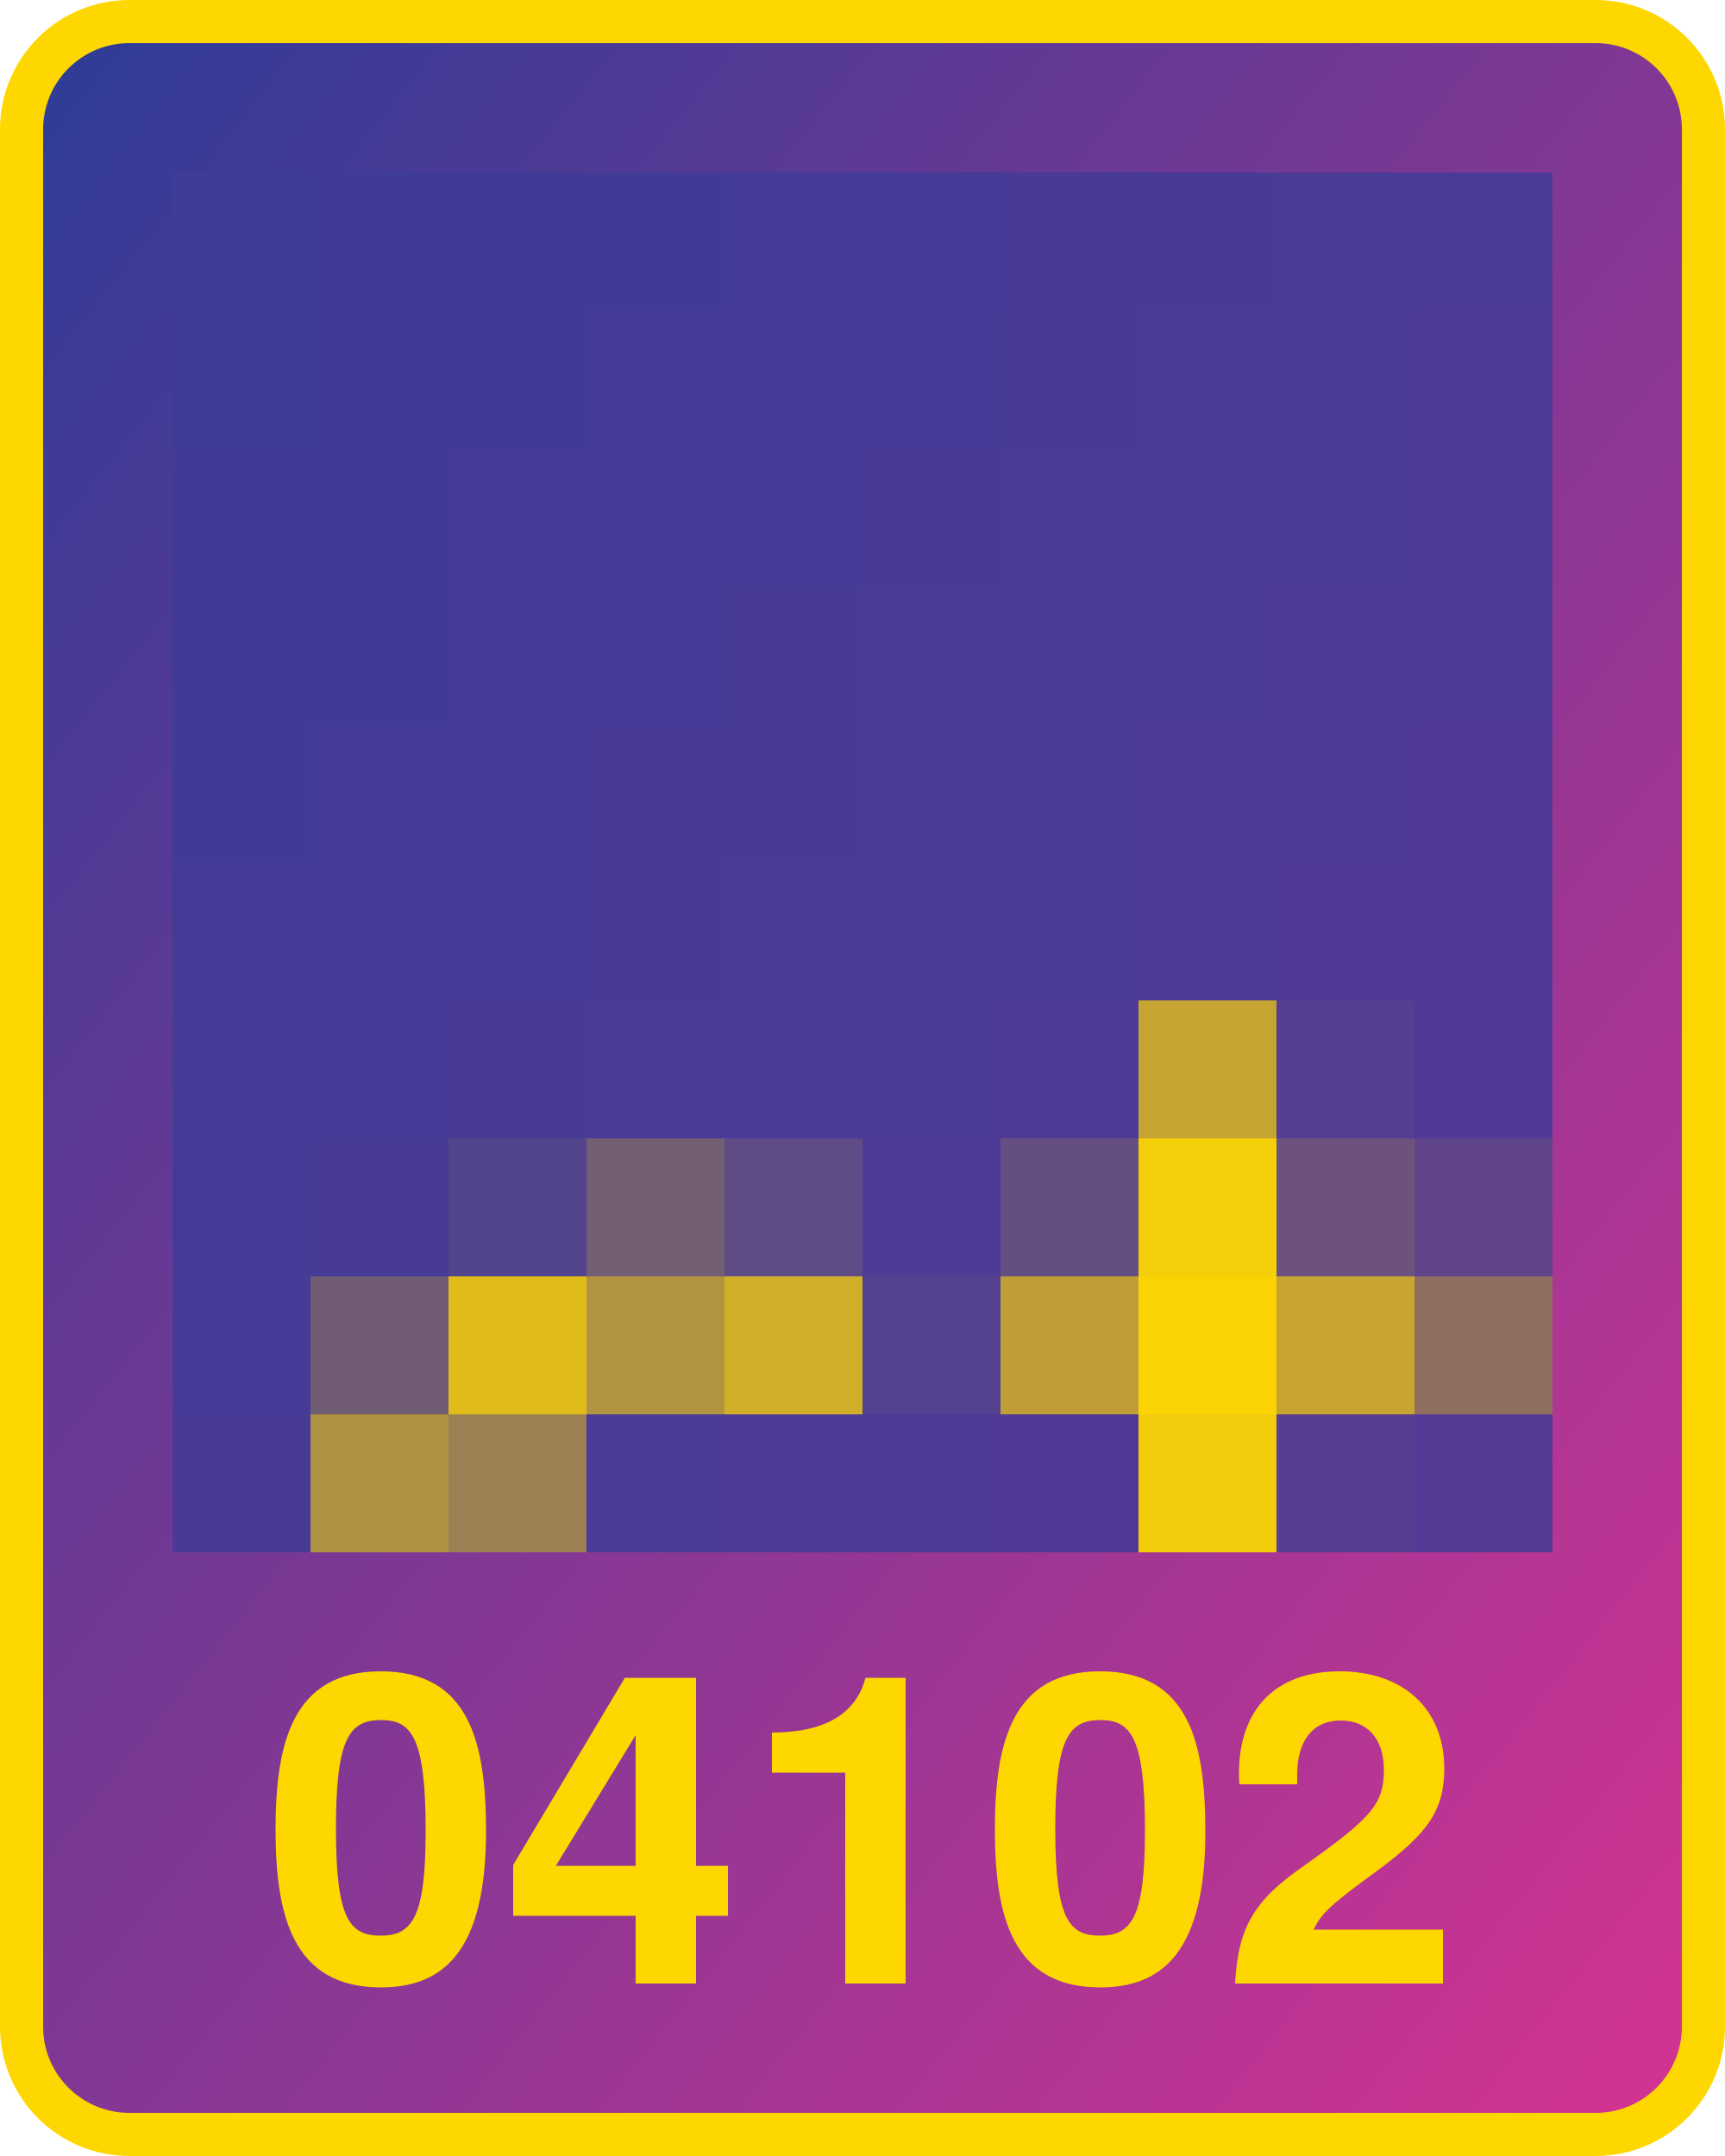
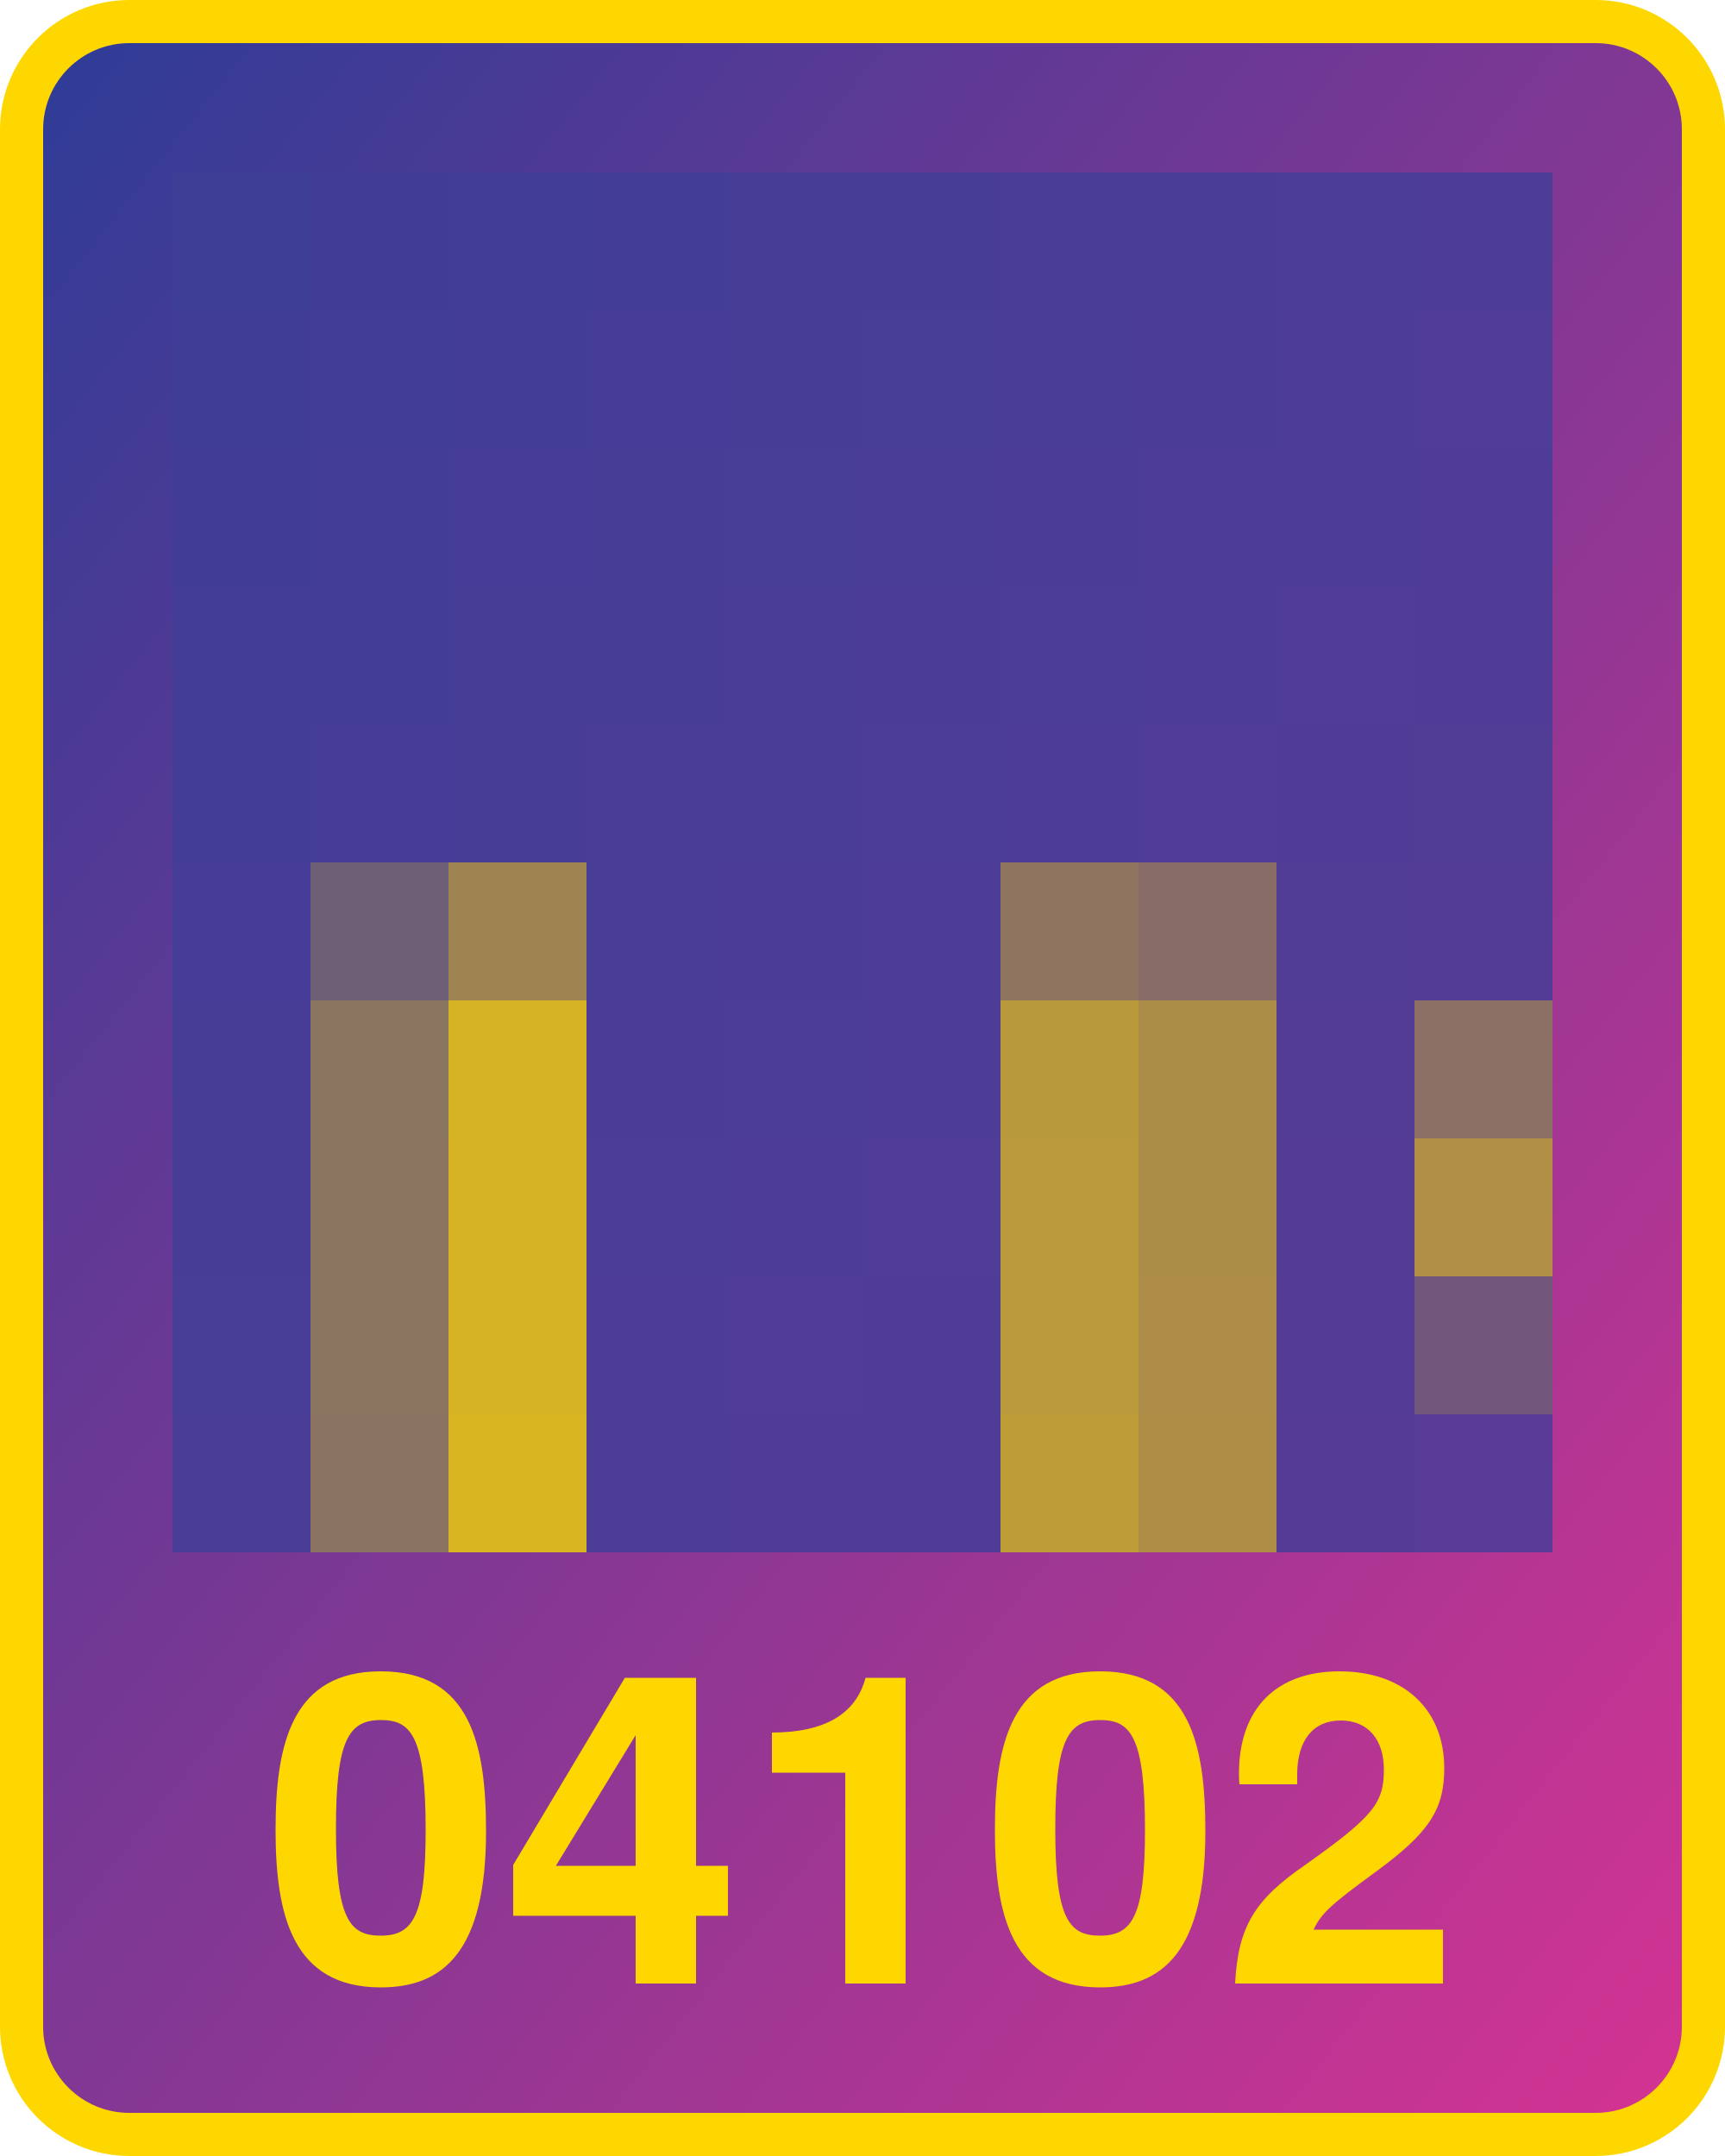
<svg xmlns="http://www.w3.org/2000/svg" width="800" height="1000">
  <defs>
    <linearGradient id="g" x1="0" x2="1" y1="0" y2="1">
      <stop offset="0%" stop-color="#2d3c96" />
      <stop offset="100%" stop-color="#d53392" />
    </linearGradient>
  </defs>
  <rect x="10" y="10" width="780" height="980" fill="url(#g)" rx="50" ry="50" stroke="gold" stroke-width="20" />
  <text x="400" y="920" width="780" text-anchor="middle" style="font:bold 200px 'Helvetica Neue';fill:gold">04102</text>
  <g transform="translate(80 80) scale(64)">
-     <rect x="0" y="0" width="1" height="1" fill="#3d3c96" />
-     <rect x="0" y="1" width="1" height="1" fill="#3e3b96" />
-     <rect x="0" y="2" width="1" height="1" fill="#3f3b96" />
-     <rect x="0" y="3" width="1" height="1" fill="#413b96" />
-     <rect x="0" y="4" width="1" height="1" fill="#423b96" />
-     <rect x="0" y="5" width="1" height="1" fill="#433b96" />
-     <rect x="0" y="6" width="1" height="1" fill="#443b96" />
-     <rect x="0" y="7" width="1" height="1" fill="#453b96" />
-     <rect x="0" y="8" width="1" height="1" fill="#463b96" />
-     <rect x="0" y="9" width="1" height="1" fill="#473b96" />
-     <rect x="1" y="0" width="1" height="1" fill="#3f3b96" />
-     <rect x="1" y="1" width="1" height="1" fill="#403b96" />
-     <rect x="1" y="2" width="1" height="1" fill="#413b96" />
-     <rect x="1" y="3" width="1" height="1" fill="#423b96" />
-     <rect x="1" y="4" width="1" height="1" fill="#433b96" />
-     <rect x="1" y="5" width="1" height="1" fill="#443b96" />
-     <rect x="1" y="6" width="1" height="1" fill="#463b96" />
-     <rect x="1" y="7" width="1" height="1" fill="#473b96" />
-     <rect x="1" y="8" width="1" height="1" fill="#705d74" />
-     <rect x="1" y="9" width="1" height="1" fill="#ae9242" />
-     <rect x="2" y="0" width="1" height="1" fill="#403b96" />
-     <rect x="2" y="1" width="1" height="1" fill="#423b96" />
-     <rect x="2" y="2" width="1" height="1" fill="#433b96" />
-     <rect x="2" y="3" width="1" height="1" fill="#443b96" />
-     <rect x="2" y="4" width="1" height="1" fill="#453b96" />
-     <rect x="2" y="5" width="1" height="1" fill="#463b96" />
-     <rect x="2" y="6" width="1" height="1" fill="#473b96" />
-     <rect x="2" y="7" width="1" height="1" fill="#53458d" />
-     <rect x="2" y="8" width="1" height="1" fill="#e0bc1a" />
-     <rect x="2" y="9" width="1" height="1" fill="#9b8053" />
-     <rect x="3" y="0" width="1" height="1" fill="#423b96" />
-     <rect x="3" y="1" width="1" height="1" fill="#433b96" />
-     <rect x="3" y="2" width="1" height="1" fill="#443b96" />
-     <rect x="3" y="3" width="1" height="1" fill="#453b96" />
-     <rect x="3" y="4" width="1" height="1" fill="#473b96" />
-     <rect x="3" y="5" width="1" height="1" fill="#483b96" />
-     <rect x="3" y="6" width="1" height="1" fill="#493b96" />
-     <rect x="3" y="7" width="1" height="1" fill="#735f73" />
-     <rect x="3" y="8" width="1" height="1" fill="#b19340" />
-     <rect x="3" y="9" width="1" height="1" fill="#4c3b96" />
-     <rect x="4" y="0" width="1" height="1" fill="#443b96" />
-     <rect x="4" y="1" width="1" height="1" fill="#453b96" />
-     <rect x="4" y="2" width="1" height="1" fill="#463b96" />
-     <rect x="4" y="3" width="1" height="1" fill="#473b96" />
-     <rect x="4" y="4" width="1" height="1" fill="#483b96" />
-     <rect x="4" y="5" width="1" height="1" fill="#493b96" />
-     <rect x="4" y="6" width="1" height="1" fill="#4a3b96" />
-     <rect x="4" y="7" width="1" height="1" fill="#5f4c86" />
-     <rect x="4" y="8" width="1" height="1" fill="#d0ae28" />
-     <rect x="4" y="9" width="1" height="1" fill="#4e3a95" />
-     <rect x="5" y="0" width="1" height="1" fill="#453b96" />
-     <rect x="5" y="1" width="1" height="1" fill="#463b96" />
-     <rect x="5" y="2" width="1" height="1" fill="#473b96" />
-     <rect x="5" y="3" width="1" height="1" fill="#493b96" />
-     <rect x="5" y="4" width="1" height="1" fill="#4a3b96" />
-     <rect x="5" y="5" width="1" height="1" fill="#4b3b96" />
-     <rect x="5" y="6" width="1" height="1" fill="#4c3b96" />
-     <rect x="5" y="7" width="1" height="1" fill="#4d3b96" />
-     <rect x="5" y="8" width="1" height="1" fill="#544190" />
-     <rect x="5" y="9" width="1" height="1" fill="#4f3a95" />
-     <rect x="6" y="0" width="1" height="1" fill="#473b96" />
-     <rect x="6" y="1" width="1" height="1" fill="#483b96" />
-     <rect x="6" y="2" width="1" height="1" fill="#493b96" />
-     <rect x="6" y="3" width="1" height="1" fill="#4a3b96" />
-     <rect x="6" y="4" width="1" height="1" fill="#4b3b96" />
-     <rect x="6" y="5" width="1" height="1" fill="#4c3b96" />
-     <rect x="6" y="6" width="1" height="1" fill="#4e3a95" />
-     <rect x="6" y="7" width="1" height="1" fill="#654f82" />
-     <rect x="6" y="8" width="1" height="1" fill="#bf9e37" />
-     <rect x="6" y="9" width="1" height="1" fill="#513a95" />
-     <rect x="7" y="0" width="1" height="1" fill="#483b96" />
-     <rect x="7" y="1" width="1" height="1" fill="#493b96" />
-     <rect x="7" y="2" width="1" height="1" fill="#4b3b96" />
-     <rect x="7" y="3" width="1" height="1" fill="#4c3b96" />
-     <rect x="7" y="4" width="1" height="1" fill="#4d3b96" />
-     <rect x="7" y="5" width="1" height="1" fill="#4e3a95" />
-     <rect x="7" y="6" width="1" height="1" fill="#c6a431" />
-     <rect x="7" y="7" width="1" height="1" fill="#f4ce09" />
-     <rect x="7" y="8" width="1" height="1" fill="#fbd303" />
-     <rect x="7" y="9" width="1" height="1" fill="#f2cb0b" />
-     <rect x="8" y="0" width="1" height="1" fill="#4a3b96" />
-     <rect x="8" y="1" width="1" height="1" fill="#4b3b96" />
-     <rect x="8" y="2" width="1" height="1" fill="#4c3b96" />
-     <rect x="8" y="3" width="1" height="1" fill="#4d3b96" />
-     <rect x="8" y="4" width="1" height="1" fill="#4e3a95" />
-     <rect x="8" y="5" width="1" height="1" fill="#503a95" />
-     <rect x="8" y="6" width="1" height="1" fill="#543d92" />
-     <rect x="8" y="7" width="1" height="1" fill="#6d527e" />
-     <rect x="8" y="8" width="1" height="1" fill="#c8a530" />
-     <rect x="8" y="9" width="1" height="1" fill="#583d92" />
-     <rect x="9" y="0" width="1" height="1" fill="#4c3b96" />
-     <rect x="9" y="1" width="1" height="1" fill="#4d3b96" />
-     <rect x="9" y="2" width="1" height="1" fill="#4e3a95" />
-     <rect x="9" y="3" width="1" height="1" fill="#4f3a95" />
-     <rect x="9" y="4" width="1" height="1" fill="#503a95" />
-     <rect x="9" y="5" width="1" height="1" fill="#513a95" />
-     <rect x="9" y="6" width="1" height="1" fill="#523995" />
-     <rect x="9" y="7" width="1" height="1" fill="#60458b" />
-     <rect x="9" y="8" width="1" height="1" fill="#906f61" />
-     <rect x="9" y="9" width="1" height="1" fill="#563995" />
+     <rect x="0" y="0" width="1" height="1" fill="#3f3e97" />
+     <rect x="0" y="1" width="1" height="1" fill="#403d97" />
+     <rect x="0" y="2" width="1" height="1" fill="#413d97" />
+     <rect x="0" y="3" width="1" height="1" fill="#433d97" />
+     <rect x="0" y="4" width="1" height="1" fill="#443d97" />
+     <rect x="0" y="5" width="1" height="1" fill="#453d97" />
+     <rect x="0" y="6" width="1" height="1" fill="#463d97" />
+     <rect x="0" y="7" width="1" height="1" fill="#473d97" />
+     <rect x="0" y="8" width="1" height="1" fill="#483d97" />
+     <rect x="0" y="9" width="1" height="1" fill="#493d97" />
+     <rect x="1" y="0" width="1" height="1" fill="#413d97" />
+     <rect x="1" y="1" width="1" height="1" fill="#423d97" />
+     <rect x="1" y="2" width="1" height="1" fill="#433d97" />
+     <rect x="1" y="3" width="1" height="1" fill="#443d97" />
+     <rect x="1" y="4" width="1" height="1" fill="#453d97" />
+     <rect x="1" y="5" width="1" height="1" fill="#6e5e76" />
+     <rect x="1" y="6" width="1" height="1" fill="#8a7561" />
+     <rect x="1" y="7" width="1" height="1" fill="#8b7561" />
+     <rect x="1" y="8" width="1" height="1" fill="#8b7561" />
+     <rect x="1" y="9" width="1" height="1" fill="#8b7362" />
+     <rect x="2" y="0" width="1" height="1" fill="#423d97" />
+     <rect x="2" y="1" width="1" height="1" fill="#443d97" />
+     <rect x="2" y="2" width="1" height="1" fill="#453d97" />
+     <rect x="2" y="3" width="1" height="1" fill="#463d97" />
+     <rect x="2" y="4" width="1" height="1" fill="#473d97" />
+     <rect x="2" y="5" width="1" height="1" fill="#9d8451" />
+     <rect x="2" y="6" width="1" height="1" fill="#d5b323" />
+     <rect x="2" y="7" width="1" height="1" fill="#d5b323" />
+     <rect x="2" y="8" width="1" height="1" fill="#d5b323" />
+     <rect x="2" y="9" width="1" height="1" fill="#d9b621" />
+     <rect x="3" y="0" width="1" height="1" fill="#443d97" />
+     <rect x="3" y="1" width="1" height="1" fill="#453d97" />
+     <rect x="3" y="2" width="1" height="1" fill="#463d97" />
+     <rect x="3" y="3" width="1" height="1" fill="#473d97" />
+     <rect x="3" y="4" width="1" height="1" fill="#493d97" />
+     <rect x="3" y="5" width="1" height="1" fill="#4a3d97" />
+     <rect x="3" y="6" width="1" height="1" fill="#4b3d97" />
+     <rect x="3" y="7" width="1" height="1" fill="#4c3d97" />
+     <rect x="3" y="8" width="1" height="1" fill="#4d3d97" />
+     <rect x="3" y="9" width="1" height="1" fill="#4e3d97" />
+     <rect x="4" y="0" width="1" height="1" fill="#463d97" />
+     <rect x="4" y="1" width="1" height="1" fill="#473d97" />
+     <rect x="4" y="2" width="1" height="1" fill="#483d97" />
+     <rect x="4" y="3" width="1" height="1" fill="#493d97" />
+     <rect x="4" y="4" width="1" height="1" fill="#4a3d97" />
+     <rect x="4" y="5" width="1" height="1" fill="#4b3d97" />
+     <rect x="4" y="6" width="1" height="1" fill="#4c3d97" />
+     <rect x="4" y="7" width="1" height="1" fill="#4e3d97" />
+     <rect x="4" y="8" width="1" height="1" fill="#4f3d97" />
+     <rect x="4" y="9" width="1" height="1" fill="#4f3c96" />
+     <rect x="5" y="0" width="1" height="1" fill="#473d97" />
+     <rect x="5" y="1" width="1" height="1" fill="#483d97" />
+     <rect x="5" y="2" width="1" height="1" fill="#493d97" />
+     <rect x="5" y="3" width="1" height="1" fill="#4b3d97" />
+     <rect x="5" y="4" width="1" height="1" fill="#4c3d97" />
+     <rect x="5" y="5" width="1" height="1" fill="#4d3d97" />
+     <rect x="5" y="6" width="1" height="1" fill="#4e3d97" />
+     <rect x="5" y="7" width="1" height="1" fill="#4f3d97" />
+     <rect x="5" y="8" width="1" height="1" fill="#4f3c96" />
+     <rect x="5" y="9" width="1" height="1" fill="#503c96" />
+     <rect x="6" y="0" width="1" height="1" fill="#493d97" />
+     <rect x="6" y="1" width="1" height="1" fill="#4a3d97" />
+     <rect x="6" y="2" width="1" height="1" fill="#4b3d97" />
+     <rect x="6" y="3" width="1" height="1" fill="#4c3d97" />
+     <rect x="6" y="4" width="1" height="1" fill="#4d3d97" />
+     <rect x="6" y="5" width="1" height="1" fill="#8f7560" />
+     <rect x="6" y="6" width="1" height="1" fill="#b99a3b" />
+     <rect x="6" y="7" width="1" height="1" fill="#ba9a3b" />
+     <rect x="6" y="8" width="1" height="1" fill="#ba9a3b" />
+     <rect x="6" y="9" width="1" height="1" fill="#be9d38" />
+     <rect x="7" y="0" width="1" height="1" fill="#4a3d97" />
+     <rect x="7" y="1" width="1" height="1" fill="#4b3d97" />
+     <rect x="7" y="2" width="1" height="1" fill="#4d3d97" />
+     <rect x="7" y="3" width="1" height="1" fill="#4e3d97" />
+     <rect x="7" y="4" width="1" height="1" fill="#4f3d97" />
+     <rect x="7" y="5" width="1" height="1" fill="#876d66" />
+     <rect x="7" y="6" width="1" height="1" fill="#ac8d47" />
+     <rect x="7" y="7" width="1" height="1" fill="#ac8d47" />
+     <rect x="7" y="8" width="1" height="1" fill="#ad8d47" />
+     <rect x="7" y="9" width="1" height="1" fill="#ae8d47" />
+     <rect x="8" y="0" width="1" height="1" fill="#4c3d97" />
+     <rect x="8" y="1" width="1" height="1" fill="#4d3d97" />
+     <rect x="8" y="2" width="1" height="1" fill="#4e3d97" />
+     <rect x="8" y="3" width="1" height="1" fill="#4f3d97" />
+     <rect x="8" y="4" width="1" height="1" fill="#4f3c96" />
+     <rect x="8" y="5" width="1" height="1" fill="#513c96" />
+     <rect x="8" y="6" width="1" height="1" fill="#523c96" />
+     <rect x="8" y="7" width="1" height="1" fill="#533b96" />
+     <rect x="8" y="8" width="1" height="1" fill="#543b96" />
+     <rect x="8" y="9" width="1" height="1" fill="#553b96" />
+     <rect x="9" y="0" width="1" height="1" fill="#4e3d97" />
+     <rect x="9" y="1" width="1" height="1" fill="#4f3d97" />
+     <rect x="9" y="2" width="1" height="1" fill="#4f3c96" />
+     <rect x="9" y="3" width="1" height="1" fill="#503c96" />
+     <rect x="9" y="4" width="1" height="1" fill="#513c96" />
+     <rect x="9" y="5" width="1" height="1" fill="#523c96" />
+     <rect x="9" y="6" width="1" height="1" fill="#8c6f65" />
+     <rect x="9" y="7" width="1" height="1" fill="#b18f45" />
+     <rect x="9" y="8" width="1" height="1" fill="#73567c" />
+     <rect x="9" y="9" width="1" height="1" fill="#573b96" />
  </g>
</svg>
